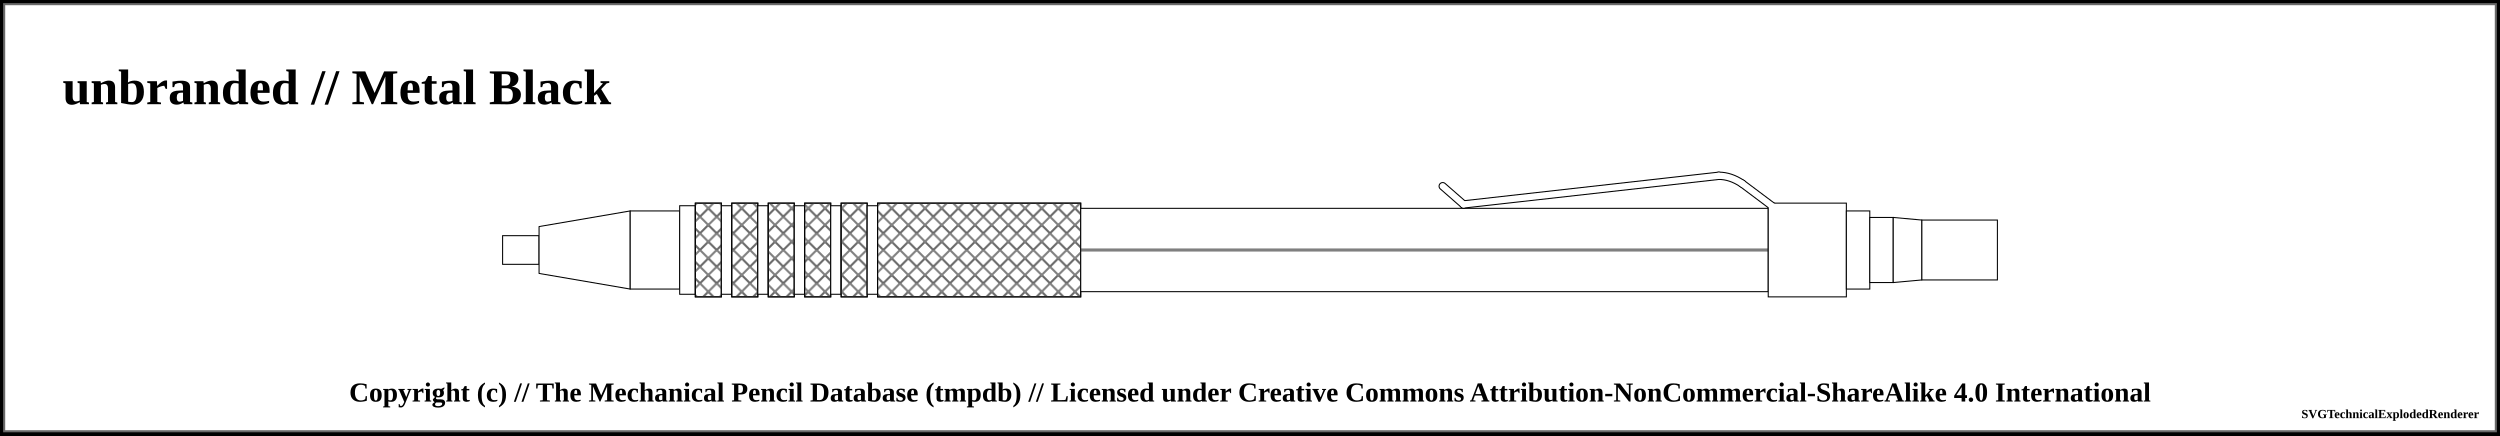
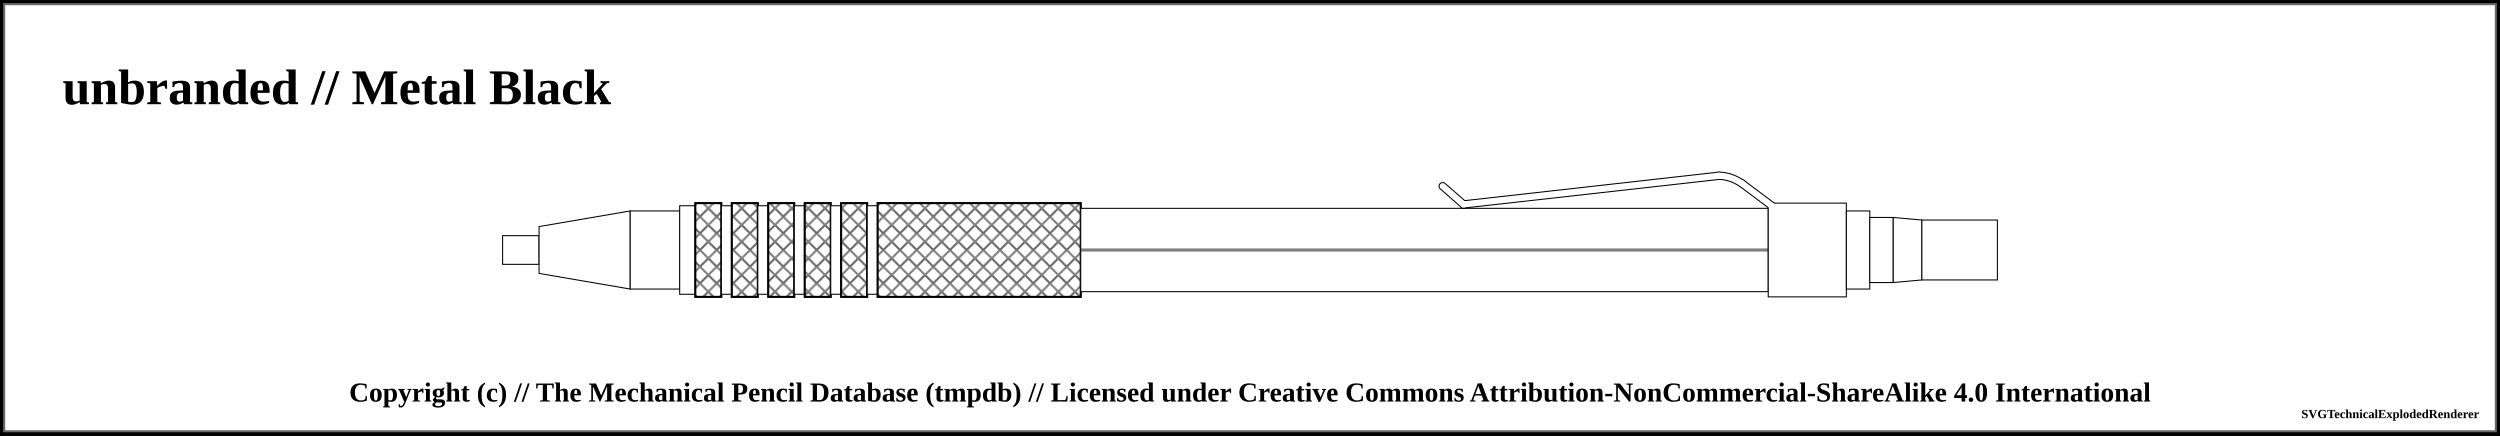
<svg xmlns="http://www.w3.org/2000/svg" width="1200" height="209">
  <pattern id="diagonalHatch" patternUnits="userSpaceOnUse" width="8" height="8">
    <path stroke="dimgray" stroke-linecap="round" stroke-width="1" d="M 4,4 L 8,8" />
    <path stroke="dimgray" stroke-linecap="round" stroke-width="1" d="M 4,4 L 0,8" />
    <path stroke="gray" stroke-linecap="round" stroke-width="1" d="M 4,4 L 8,0" />
    <path stroke="gray" stroke-linecap="round" stroke-width="1" d="M 4,4 L 0,0" />
  </pattern>
  <pattern id="spring" patternUnits="userSpaceOnUse" width="8" height="100">
    <path stroke="dimgray" stroke-linecap="round" stroke-width="2" d="M 0,0 L 8,100" />
    <path stroke="white" stroke-linecap="round" stroke-width="1" d="M 0,0 L 8,100" />
  </pattern>
  <rect x="0" y="0" width="1200" height="209" fill="white" stroke="black" stroke-width="4" />
  <rect x="2" y="2" width="1196" height="205" fill="white" stroke="dimgray" stroke-width="1" />
  <g transform="rotate(0 0 0)">
    <text x="30" y="50" font-size="2.0em" font-weight="bold"> unbranded // Metal Black </text>
    <rect x="241.25" y="113.125" width="17.5" height="13.75" rx="0" ry="0" stroke-width="0.5" stroke="black" fill="white" fill-opacity="1" />
    <path d="M258.75 108.75 L302.5 101.25 L302.5 138.75 L258.75 131.25 Z" stroke-width="0.5" stroke="black" stroke-linejoin="round" fill="white" fill-opacity="1" />
    <rect x="302.5" y="101.25" width="23.75" height="37.5" rx="0" ry="0" stroke-width="0.5" stroke="black" fill="white" fill-opacity="1" />
    <rect x="326.25" y="98.75" width="7.5" height="42.5" rx="0" ry="0" stroke-width="0.5" stroke="black" fill="white" fill-opacity="1" />
    <rect x="333.75" y="97.5" width="12.5" height="45" rx="0" ry="0" stroke-width="0.5" stroke="black" fill="white" fill-opacity="1" />
-     <rect x="333.75" y="97.5" width="12.5" height="45" rx="0" ry="0" stroke-width="0.5" stroke="black" fill="url(#diagonalHatch)" />
+     <path d="M333.75 97.5 L346.25 97.5 L346.25 142.5 L333.75 142.5 Z" stroke-width="1.0" stroke="black" fill="url(#diagonalHatch)" />
    <rect x="346.25" y="98.75" width="5" height="42.5" rx="0" ry="0" stroke-width="0.5" stroke="black" fill="white" fill-opacity="1" />
    <rect x="351.25" y="97.5" width="12.5" height="45" rx="0" ry="0" stroke-width="0.5" stroke="black" fill="white" fill-opacity="1" />
-     <rect x="351.25" y="97.5" width="12.5" height="45" rx="0" ry="0" stroke-width="0.5" stroke="black" fill="url(#diagonalHatch)" />
+     <path d="M351.25 97.5 L363.75 97.5 L363.75 142.5 L351.25 142.5 Z" stroke-width="1.0" stroke="black" fill="url(#diagonalHatch)" />
    <rect x="363.75" y="98.75" width="5" height="42.5" rx="0" ry="0" stroke-width="0.5" stroke="black" fill="white" fill-opacity="1" />
    <rect x="368.75" y="97.5" width="12.5" height="45" rx="0" ry="0" stroke-width="0.5" stroke="black" fill="white" fill-opacity="1" />
-     <rect x="368.75" y="97.5" width="12.5" height="45" rx="0" ry="0" stroke-width="0.5" stroke="black" fill="url(#diagonalHatch)" />
+     <path d="M368.75 97.5 L381.25 97.5 L381.25 142.5 L368.75 142.5 Z" stroke-width="1.0" stroke="black" fill="url(#diagonalHatch)" />
    <rect x="381.25" y="98.75" width="5" height="42.5" rx="0" ry="0" stroke-width="0.5" stroke="black" fill="white" fill-opacity="1" />
    <rect x="386.25" y="97.5" width="12.5" height="45" rx="0" ry="0" stroke-width="0.5" stroke="black" fill="white" fill-opacity="1" />
-     <rect x="386.25" y="97.5" width="12.5" height="45" rx="0" ry="0" stroke-width="0.5" stroke="black" fill="url(#diagonalHatch)" />
+     <path d="M386.25 97.5 L398.75 97.5 L398.75 142.5 L386.25 142.5 Z" stroke-width="1.0" stroke="black" fill="url(#diagonalHatch)" />
    <rect x="398.75" y="98.75" width="5" height="42.5" rx="0" ry="0" stroke-width="0.5" stroke="black" fill="white" fill-opacity="1" />
    <rect x="403.75" y="97.5" width="12.5" height="45" rx="0" ry="0" stroke-width="0.5" stroke="black" fill="white" fill-opacity="1" />
-     <rect x="403.75" y="97.5" width="12.5" height="45" rx="0" ry="0" stroke-width="0.5" stroke="black" fill="url(#diagonalHatch)" />
+     <path d="M403.75 97.5 L416.25 97.5 L416.25 142.5 L403.75 142.5 Z" stroke-width="1.0" stroke="black" fill="url(#diagonalHatch)" />
    <rect x="416.25" y="98.75" width="5" height="42.5" rx="0" ry="0" stroke-width="0.5" stroke="black" fill="white" fill-opacity="1" />
    <rect x="421.25" y="97.5" width="97.5" height="45" rx="0" ry="0" stroke-width="0.5" stroke="black" fill="white" fill-opacity="1" />
-     <rect x="421.25" y="97.5" width="97.5" height="45" rx="0" ry="0" stroke-width="0.5" stroke="black" fill="url(#diagonalHatch)" />
+     <path d="M421.25 97.5 L518.75 97.5 L518.75 142.5 L421.25 142.5 Z" stroke-width="1.0" stroke="black" fill="url(#diagonalHatch)" />
    <rect x="518.75" y="100" width="330" height="40" rx="0" ry="0" stroke-width="0.5" stroke="black" fill="white" fill-opacity="1" />
    <line x1="518.75" y1="120" x2="848.75" y2="120" stroke-width="1.5" stroke="black" fill="none" stroke-opacity="0.5" />
    <line x1="518.75" y1="120" x2="848.75" y2="120" stroke-width="0.5" stroke="gray" fill="none" stroke-opacity="0.5" />
    <line x1="692.5" y1="89.375" x2="702.5" y2="98.125" stroke-width="4" stroke="black" fill="dimgray" stroke-linecap="round" />
    <line x1="702.5" y1="98.125" x2="825" y2="84.375" stroke-width="4" stroke="black" fill="dimgray" stroke-linecap="round" />
    <path d="M825 84.375 Q830.625 84.375 836.25 88.125" stroke-width="4" stroke="black" fill="none" stroke-linecap="round" />
    <line x1="836.25" y1="88.125" x2="851.25" y2="99.375" stroke-width="4" stroke="black" fill="dimgray" stroke-linecap="round" />
    <rect x="848.75" y="97.5" width="37.5" height="45" rx="0" ry="0" stroke-width="0.5" stroke="black" fill="white" fill-opacity="1" />
    <line x1="692.5" y1="89.375" x2="702.5" y2="98.125" stroke-width="3" stroke="white" fill="white" stroke-linecap="round" />
    <line x1="702.5" y1="98.125" x2="825" y2="84.375" stroke-width="3" stroke="white" fill="white" stroke-linecap="round" />
    <path d="M825 84.375 Q830.625 84.375 836.25 88.125" stroke-width="3" stroke="white" fill="none" stroke-linecap="round" />
    <line x1="836.25" y1="88.125" x2="851.25" y2="99.375" stroke-width="3" stroke="white" fill="white" stroke-linecap="round" />
    <rect x="886.25" y="101.25" width="11.25" height="37.5" rx="0" ry="0" stroke-width="0.5" stroke="black" fill="white" fill-opacity="1" />
    <rect x="897.5" y="104.375" width="11.25" height="31.25" rx="0" ry="0" stroke-width="0.5" stroke="black" fill="white" fill-opacity="1" />
    <path d="M908.75 104.375 L922.5 105.625 L922.5 134.375 L908.75 135.625 Z" stroke-width="0.5" stroke="black" stroke-linejoin="round" fill="white" fill-opacity="1" />
    <rect x="922.5" y="105.625" width="36.25" height="28.75" rx="0" ry="0" stroke-width="0.5" stroke="black" fill="white" fill-opacity="1" />
  </g>
  <text x="50%" y="189" font-size="1.1em" font-weight="bold" text-anchor="middle" dominant-baseline="middle">Copyright (c) // The Mechanical Pencil Database (tmpdb) // Licensed under Creative Commons Attribution-NonCommercial-ShareAlike 4.0 International</text>
  <text x="1190" y="199" font-size="0.5em" font-weight="bold" text-anchor="end" dominant-baseline="middle">SVGTechnicalExplodedRenderer</text>
</svg>
